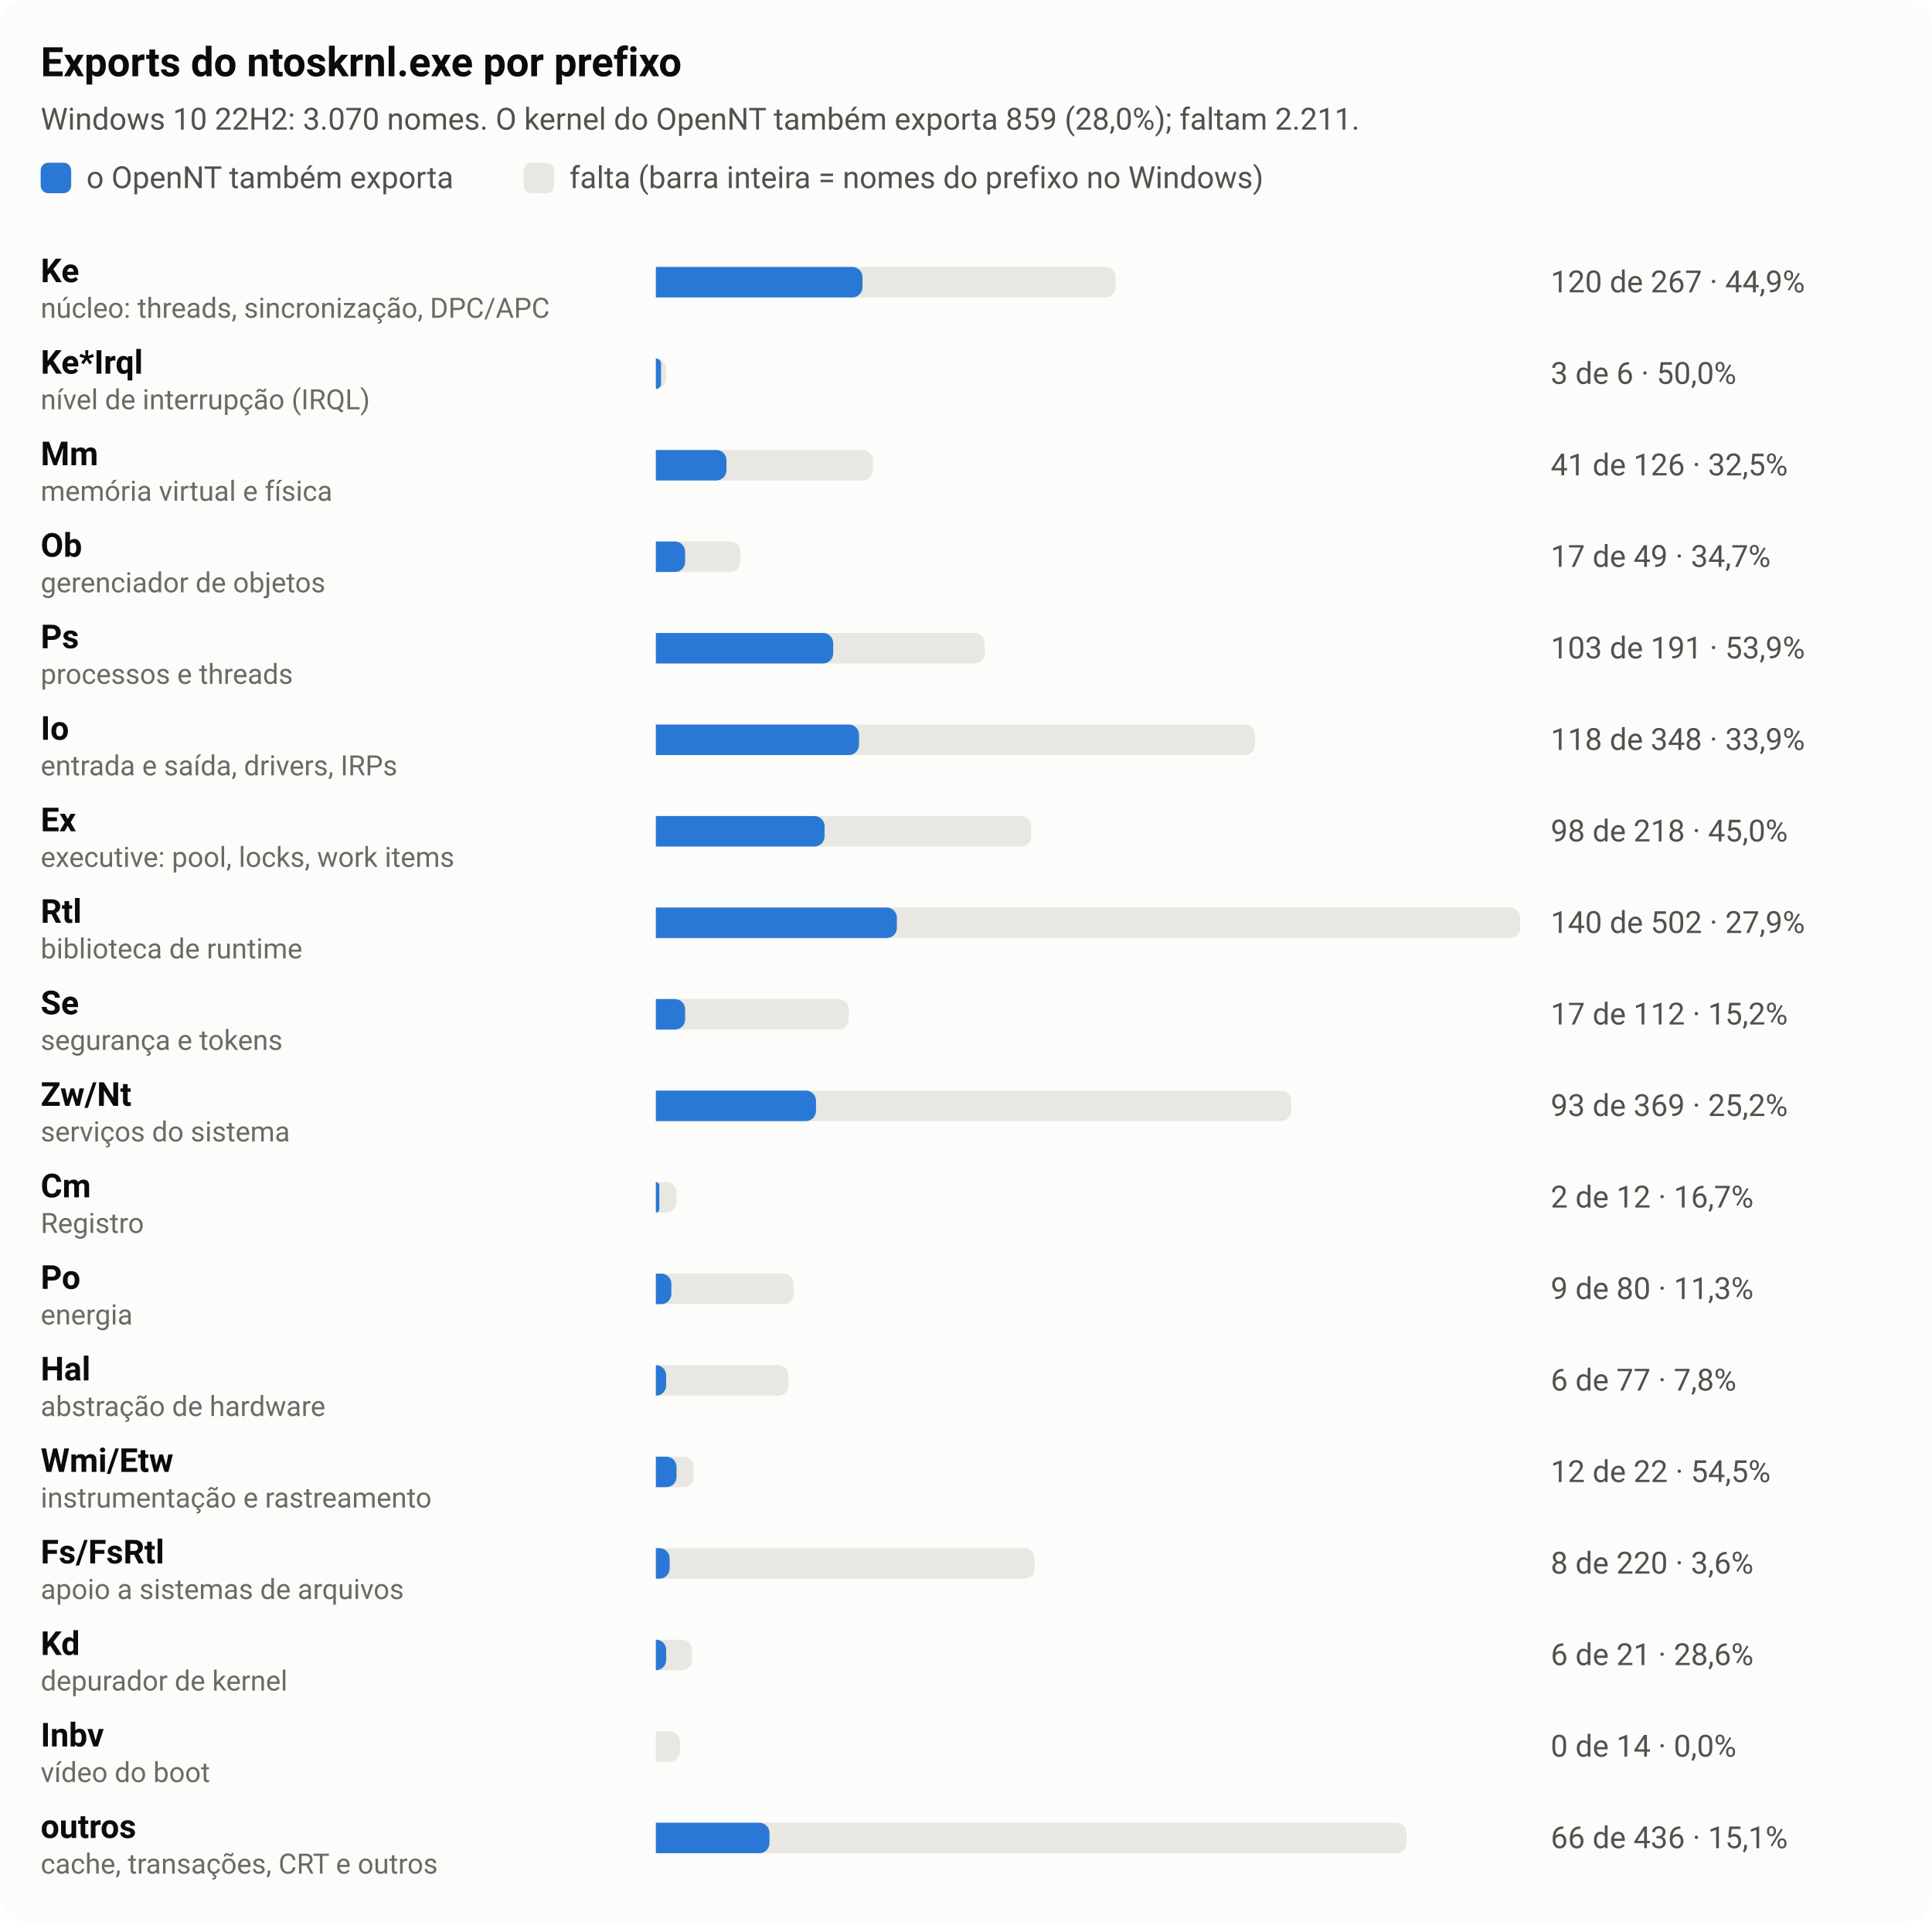
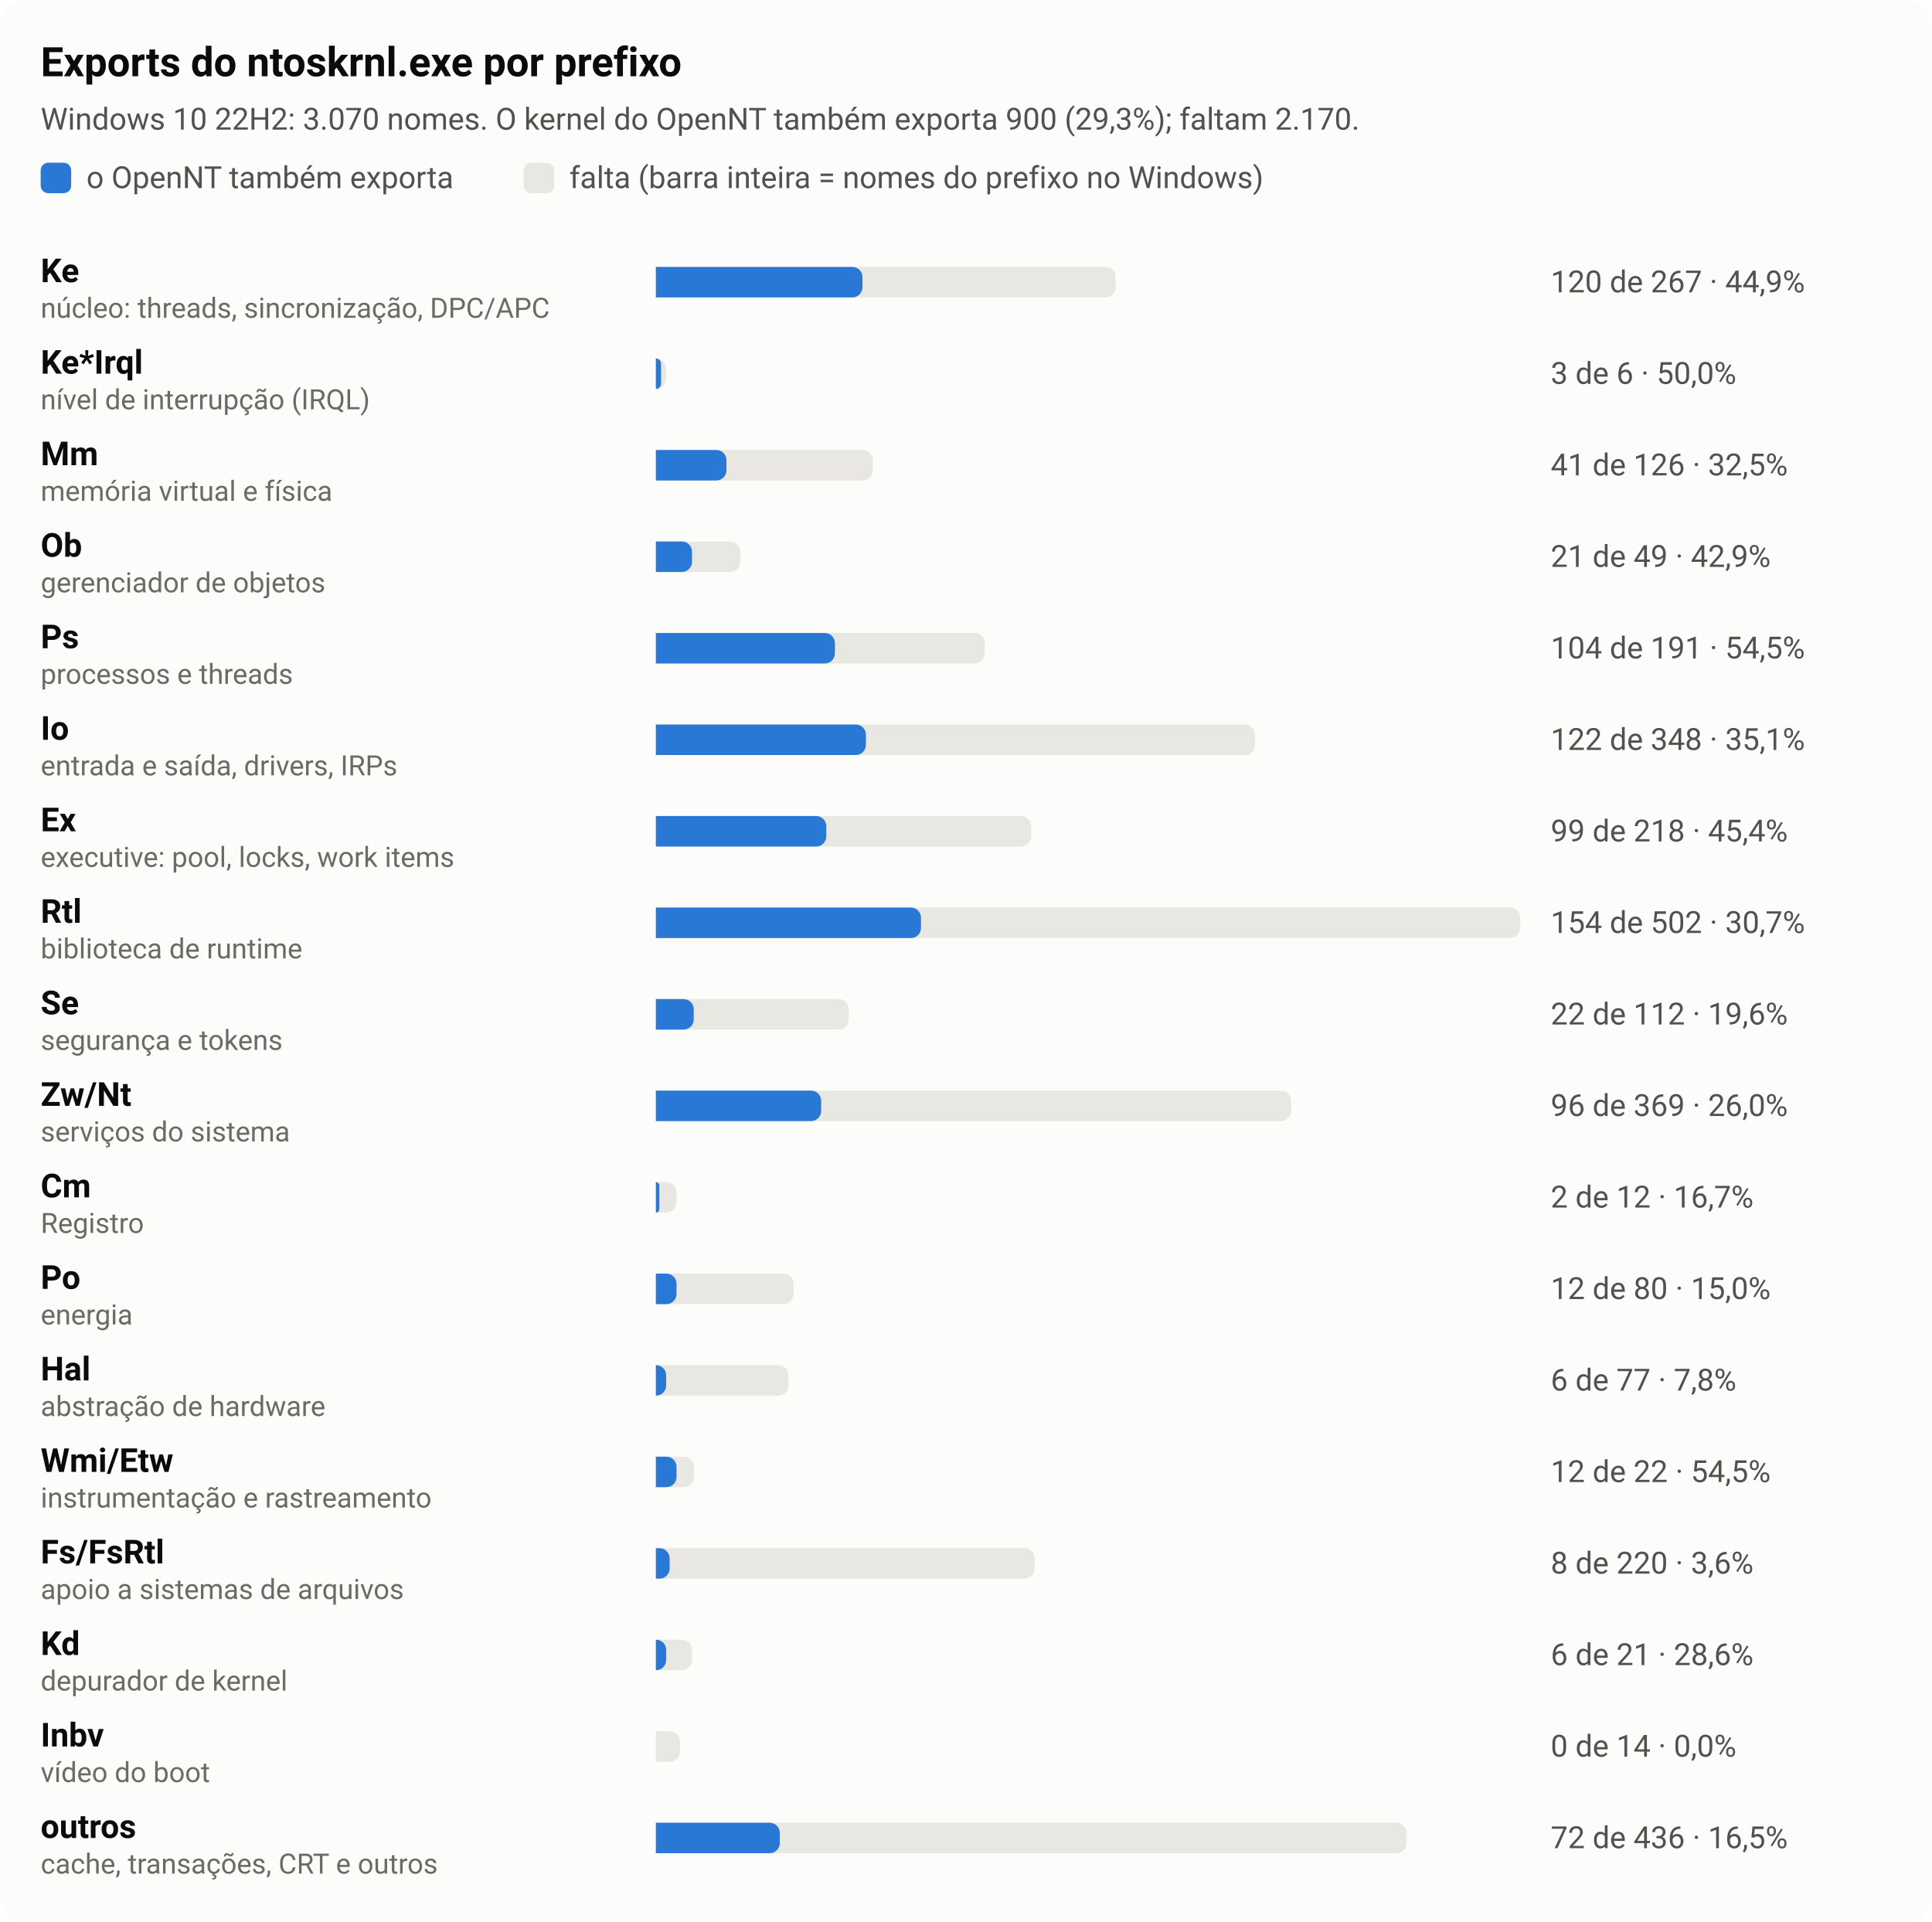
<svg xmlns="http://www.w3.org/2000/svg" width="760" height="756" viewBox="0 0 760 756" role="img" aria-labelledby="pc-title">
  <style>.pc-bg{fill:#fcfcfb}.pc-t{font:600 16px system-ui,-apple-system,Segoe UI,Roboto,sans-serif;fill:#0b0b0b}.pc-s,.pc-v{font:12px system-ui,-apple-system,Segoe UI,Roboto,sans-serif;fill:#52514e}.pc-v{font-variant-numeric:tabular-nums}.pc-l{font:600 13px system-ui,-apple-system,Segoe UI,Roboto,sans-serif;fill:#0b0b0b}.pc-m{font:11px system-ui,-apple-system,Segoe UI,Roboto,sans-serif;fill:#6b6a65}.pc-k{fill:#e8e7e1}.pc-a{fill:#2a78d6}@media (prefers-color-scheme:dark){.pc-bg{fill:#1a1a19}.pc-t,.pc-l{fill:#f0efec}.pc-s,.pc-v{fill:#c3c2b7}.pc-m{fill:#9d9b94}.pc-k{fill:#2c2c2a}.pc-a{fill:#3987e5}}</style>
  <rect class="pc-bg" width="760" height="756" rx="10" />
  <text class="pc-t" x="16" y="30">Exports do ntoskrnl.exe por prefixo</text>
-   <text class="pc-s" x="16" y="51">Windows 10 22H2: 3.070 nomes. O kernel do OpenNT também exporta 859 (28,0%); faltam 2.211.</text>
+   <text class="pc-s" x="16" y="51">Windows 10 22H2: 3.070 nomes. O kernel do OpenNT também exporta 900 (29,3%); faltam 2.170.</text>
  <rect class="pc-a" x="16" y="64" width="12" height="12" rx="3" />
  <text class="pc-v" x="34" y="74">o OpenNT também exporta</text>
  <rect class="pc-k" x="206" y="64" width="12" height="12" rx="3" />
  <text class="pc-v" x="224" y="74">falta (barra inteira = nomes do prefixo no Windows)</text>
  <g>
    <text class="pc-l" x="16" y="111">Ke</text>
    <text class="pc-m" x="16" y="125">núcleo: threads, sincronização, DPC/APC</text>
    <path class="pc-k" d="M258.0 105.0h176.84a4 4 0 0 1 4 4v4a4 4 0 0 1 -4 4h-176.84z" />
    <path class="pc-a" d="M258.0 105.0h77.27a4 4 0 0 1 4 4v4a4 4 0 0 1 -4 4h-77.27z" />
    <text class="pc-v" x="610" y="115">120 de 267 · 44,9%</text>
  </g>
  <g>
    <text class="pc-l" x="16" y="147">Ke*Irql</text>
    <text class="pc-m" x="16" y="161">nível de interrupção (IRQL)</text>
    <path class="pc-k" d="M258.0 141.0h0.06a4 4 0 0 1 4 4v4a4 4 0 0 1 -4 4h-0.06z" />
    <path class="pc-a" d="M258.0 141.0h0.00a2.032 2.032 0 0 1 2.032 2.032v7.936a2.032 2.032 0 0 1 -2.032 2.032h-0.00z" />
    <text class="pc-v" x="610" y="151">3 de 6 · 50,0%</text>
  </g>
  <g>
    <text class="pc-l" x="16" y="183">Mm</text>
    <text class="pc-m" x="16" y="197">memória virtual e física</text>
    <path class="pc-k" d="M258.0 177.0h81.34a4 4 0 0 1 4 4v4a4 4 0 0 1 -4 4h-81.34z" />
    <path class="pc-a" d="M258.0 177.0h23.77a4 4 0 0 1 4 4v4a4 4 0 0 1 -4 4h-23.77z" />
    <text class="pc-v" x="610" y="187">41 de 126 · 32,5%</text>
  </g>
  <g>
    <text class="pc-l" x="16" y="219">Ob</text>
    <text class="pc-m" x="16" y="233">gerenciador de objetos</text>
    <path class="pc-k" d="M258.0 213.0h29.19a4 4 0 0 1 4 4v4a4 4 0 0 1 -4 4h-29.19z" />
-     <path class="pc-a" d="M258.0 213.0h7.51a4 4 0 0 1 4 4v4a4 4 0 0 1 -4 4h-7.51z" />
-     <text class="pc-v" x="610" y="223">17 de 49 · 34,7%</text>
+     <path class="pc-a" d="M258.0 213.0h10.22a4 4 0 0 1 4 4v4a4 4 0 0 1 -4 4h-10.22z" />
+     <text class="pc-v" x="610" y="223">21 de 49 · 42,9%</text>
  </g>
  <g>
    <text class="pc-l" x="16" y="255">Ps</text>
    <text class="pc-m" x="16" y="269">processos e threads</text>
    <path class="pc-k" d="M258.0 249.0h125.36a4 4 0 0 1 4 4v4a4 4 0 0 1 -4 4h-125.36z" />
-     <path class="pc-a" d="M258.0 249.0h65.76a4 4 0 0 1 4 4v4a4 4 0 0 1 -4 4h-65.76z" />
-     <text class="pc-v" x="610" y="259">103 de 191 · 53,9%</text>
+     <path class="pc-a" d="M258.0 249.0h66.44a4 4 0 0 1 4 4v4a4 4 0 0 1 -4 4h-66.44z" />
+     <text class="pc-v" x="610" y="259">104 de 191 · 54,5%</text>
  </g>
  <g>
    <text class="pc-l" x="16" y="291">Io</text>
    <text class="pc-m" x="16" y="305">entrada e saída, drivers, IRPs</text>
    <path class="pc-k" d="M258.0 285.0h231.70a4 4 0 0 1 4 4v4a4 4 0 0 1 -4 4h-231.70z" />
-     <path class="pc-a" d="M258.0 285.0h75.92a4 4 0 0 1 4 4v4a4 4 0 0 1 -4 4h-75.92z" />
-     <text class="pc-v" x="610" y="295">118 de 348 · 33,9%</text>
+     <path class="pc-a" d="M258.0 285.0h78.63a4 4 0 0 1 4 4v4a4 4 0 0 1 -4 4h-78.63z" />
+     <text class="pc-v" x="610" y="295">122 de 348 · 35,1%</text>
  </g>
  <g>
    <text class="pc-l" x="16" y="327">Ex</text>
    <text class="pc-m" x="16" y="341">executive: pool, locks, work items</text>
    <path class="pc-k" d="M258.0 321.0h143.65a4 4 0 0 1 4 4v4a4 4 0 0 1 -4 4h-143.65z" />
-     <path class="pc-a" d="M258.0 321.0h62.37a4 4 0 0 1 4 4v4a4 4 0 0 1 -4 4h-62.37z" />
-     <text class="pc-v" x="610" y="331">98 de 218 · 45,0%</text>
+     <path class="pc-a" d="M258.0 321.0h63.05a4 4 0 0 1 4 4v4a4 4 0 0 1 -4 4h-63.05z" />
+     <text class="pc-v" x="610" y="331">99 de 218 · 45,4%</text>
  </g>
  <g>
    <text class="pc-l" x="16" y="363">Rtl</text>
    <text class="pc-m" x="16" y="377">biblioteca de runtime</text>
    <path class="pc-k" d="M258.0 357.0h336.00a4 4 0 0 1 4 4v4a4 4 0 0 1 -4 4h-336.00z" />
-     <path class="pc-a" d="M258.0 357.0h90.82a4 4 0 0 1 4 4v4a4 4 0 0 1 -4 4h-90.82z" />
-     <text class="pc-v" x="610" y="367">140 de 502 · 27,9%</text>
+     <path class="pc-a" d="M258.0 357.0h100.30a4 4 0 0 1 4 4v4a4 4 0 0 1 -4 4h-100.30z" />
+     <text class="pc-v" x="610" y="367">154 de 502 · 30,7%</text>
  </g>
  <g>
    <text class="pc-l" x="16" y="399">Se</text>
    <text class="pc-m" x="16" y="413">segurança e tokens</text>
    <path class="pc-k" d="M258.0 393.0h71.86a4 4 0 0 1 4 4v4a4 4 0 0 1 -4 4h-71.86z" />
-     <path class="pc-a" d="M258.0 393.0h7.51a4 4 0 0 1 4 4v4a4 4 0 0 1 -4 4h-7.51z" />
-     <text class="pc-v" x="610" y="403">17 de 112 · 15,2%</text>
+     <path class="pc-a" d="M258.0 393.0h10.90a4 4 0 0 1 4 4v4a4 4 0 0 1 -4 4h-10.90z" />
+     <text class="pc-v" x="610" y="403">22 de 112 · 19,6%</text>
  </g>
  <g>
    <text class="pc-l" x="16" y="435">Zw/Nt</text>
    <text class="pc-m" x="16" y="449">serviços do sistema</text>
    <path class="pc-k" d="M258.0 429.0h245.92a4 4 0 0 1 4 4v4a4 4 0 0 1 -4 4h-245.92z" />
-     <path class="pc-a" d="M258.0 429.0h58.99a4 4 0 0 1 4 4v4a4 4 0 0 1 -4 4h-58.99z" />
-     <text class="pc-v" x="610" y="439">93 de 369 · 25,2%</text>
+     <path class="pc-a" d="M258.0 429.0h61.02a4 4 0 0 1 4 4v4a4 4 0 0 1 -4 4h-61.02z" />
+     <text class="pc-v" x="610" y="439">96 de 369 · 26,0%</text>
  </g>
  <g>
    <text class="pc-l" x="16" y="471">Cm</text>
    <text class="pc-m" x="16" y="485">Registro</text>
    <path class="pc-k" d="M258.0 465.0h4.13a4 4 0 0 1 4 4v4a4 4 0 0 1 -4 4h-4.13z" />
    <path class="pc-a" d="M258.0 465.0h0.00a1.355 1.355 0 0 1 1.355 1.355v9.291a1.355 1.355 0 0 1 -1.355 1.355h-0.00z" />
    <text class="pc-v" x="610" y="475">2 de 12 · 16,7%</text>
  </g>
  <g>
    <text class="pc-l" x="16" y="507">Po</text>
    <text class="pc-m" x="16" y="521">energia</text>
    <path class="pc-k" d="M258.0 501.0h50.18a4 4 0 0 1 4 4v4a4 4 0 0 1 -4 4h-50.18z" />
-     <path class="pc-a" d="M258.0 501.0h2.10a4 4 0 0 1 4 4v4a4 4 0 0 1 -4 4h-2.10z" />
-     <text class="pc-v" x="610" y="511">9 de 80 · 11,3%</text>
+     <path class="pc-a" d="M258.0 501.0h4.13a4 4 0 0 1 4 4v4a4 4 0 0 1 -4 4h-4.13z" />
+     <text class="pc-v" x="610" y="511">12 de 80 · 15,0%</text>
  </g>
  <g>
    <text class="pc-l" x="16" y="543">Hal</text>
    <text class="pc-m" x="16" y="557">abstração de hardware</text>
    <path class="pc-k" d="M258.0 537.0h48.15a4 4 0 0 1 4 4v4a4 4 0 0 1 -4 4h-48.15z" />
    <path class="pc-a" d="M258.0 537.0h0.06a4 4 0 0 1 4 4v4a4 4 0 0 1 -4 4h-0.06z" />
    <text class="pc-v" x="610" y="547">6 de 77 · 7,8%</text>
  </g>
  <g>
    <text class="pc-l" x="16" y="579">Wmi/Etw</text>
    <text class="pc-m" x="16" y="593">instrumentação e rastreamento</text>
    <path class="pc-k" d="M258.0 573.0h10.90a4 4 0 0 1 4 4v4a4 4 0 0 1 -4 4h-10.90z" />
    <path class="pc-a" d="M258.0 573.0h4.13a4 4 0 0 1 4 4v4a4 4 0 0 1 -4 4h-4.13z" />
    <text class="pc-v" x="610" y="583">12 de 22 · 54,5%</text>
  </g>
  <g>
    <text class="pc-l" x="16" y="615">Fs/FsRtl</text>
    <text class="pc-m" x="16" y="629">apoio a sistemas de arquivos</text>
    <path class="pc-k" d="M258.0 609.0h145.00a4 4 0 0 1 4 4v4a4 4 0 0 1 -4 4h-145.00z" />
    <path class="pc-a" d="M258.0 609.0h1.42a4 4 0 0 1 4 4v4a4 4 0 0 1 -4 4h-1.42z" />
    <text class="pc-v" x="610" y="619">8 de 220 · 3,6%</text>
  </g>
  <g>
    <text class="pc-l" x="16" y="651">Kd</text>
    <text class="pc-m" x="16" y="665">depurador de kernel</text>
    <path class="pc-k" d="M258.0 645.0h10.22a4 4 0 0 1 4 4v4a4 4 0 0 1 -4 4h-10.22z" />
    <path class="pc-a" d="M258.0 645.0h0.06a4 4 0 0 1 4 4v4a4 4 0 0 1 -4 4h-0.06z" />
    <text class="pc-v" x="610" y="655">6 de 21 · 28,6%</text>
  </g>
  <g>
    <text class="pc-l" x="16" y="687">Inbv</text>
    <text class="pc-m" x="16" y="701">vídeo do boot</text>
    <path class="pc-k" d="M258.0 681.0h5.48a4 4 0 0 1 4 4v4a4 4 0 0 1 -4 4h-5.48z" />
    <path class="pc-a" d="" />
    <text class="pc-v" x="610" y="691">0 de 14 · 0,0%</text>
  </g>
  <g>
    <text class="pc-l" x="16" y="723">outros</text>
    <text class="pc-m" x="16" y="737">cache, transações, CRT e outros</text>
    <path class="pc-k" d="M258.0 717.0h291.30a4 4 0 0 1 4 4v4a4 4 0 0 1 -4 4h-291.30z" />
-     <path class="pc-a" d="M258.0 717.0h40.70a4 4 0 0 1 4 4v4a4 4 0 0 1 -4 4h-40.70z" />
-     <text class="pc-v" x="610" y="727">66 de 436 · 15,1%</text>
+     <path class="pc-a" d="M258.0 717.0h44.76a4 4 0 0 1 4 4v4a4 4 0 0 1 -4 4h-44.76z" />
+     <text class="pc-v" x="610" y="727">72 de 436 · 16,5%</text>
  </g>
</svg>
